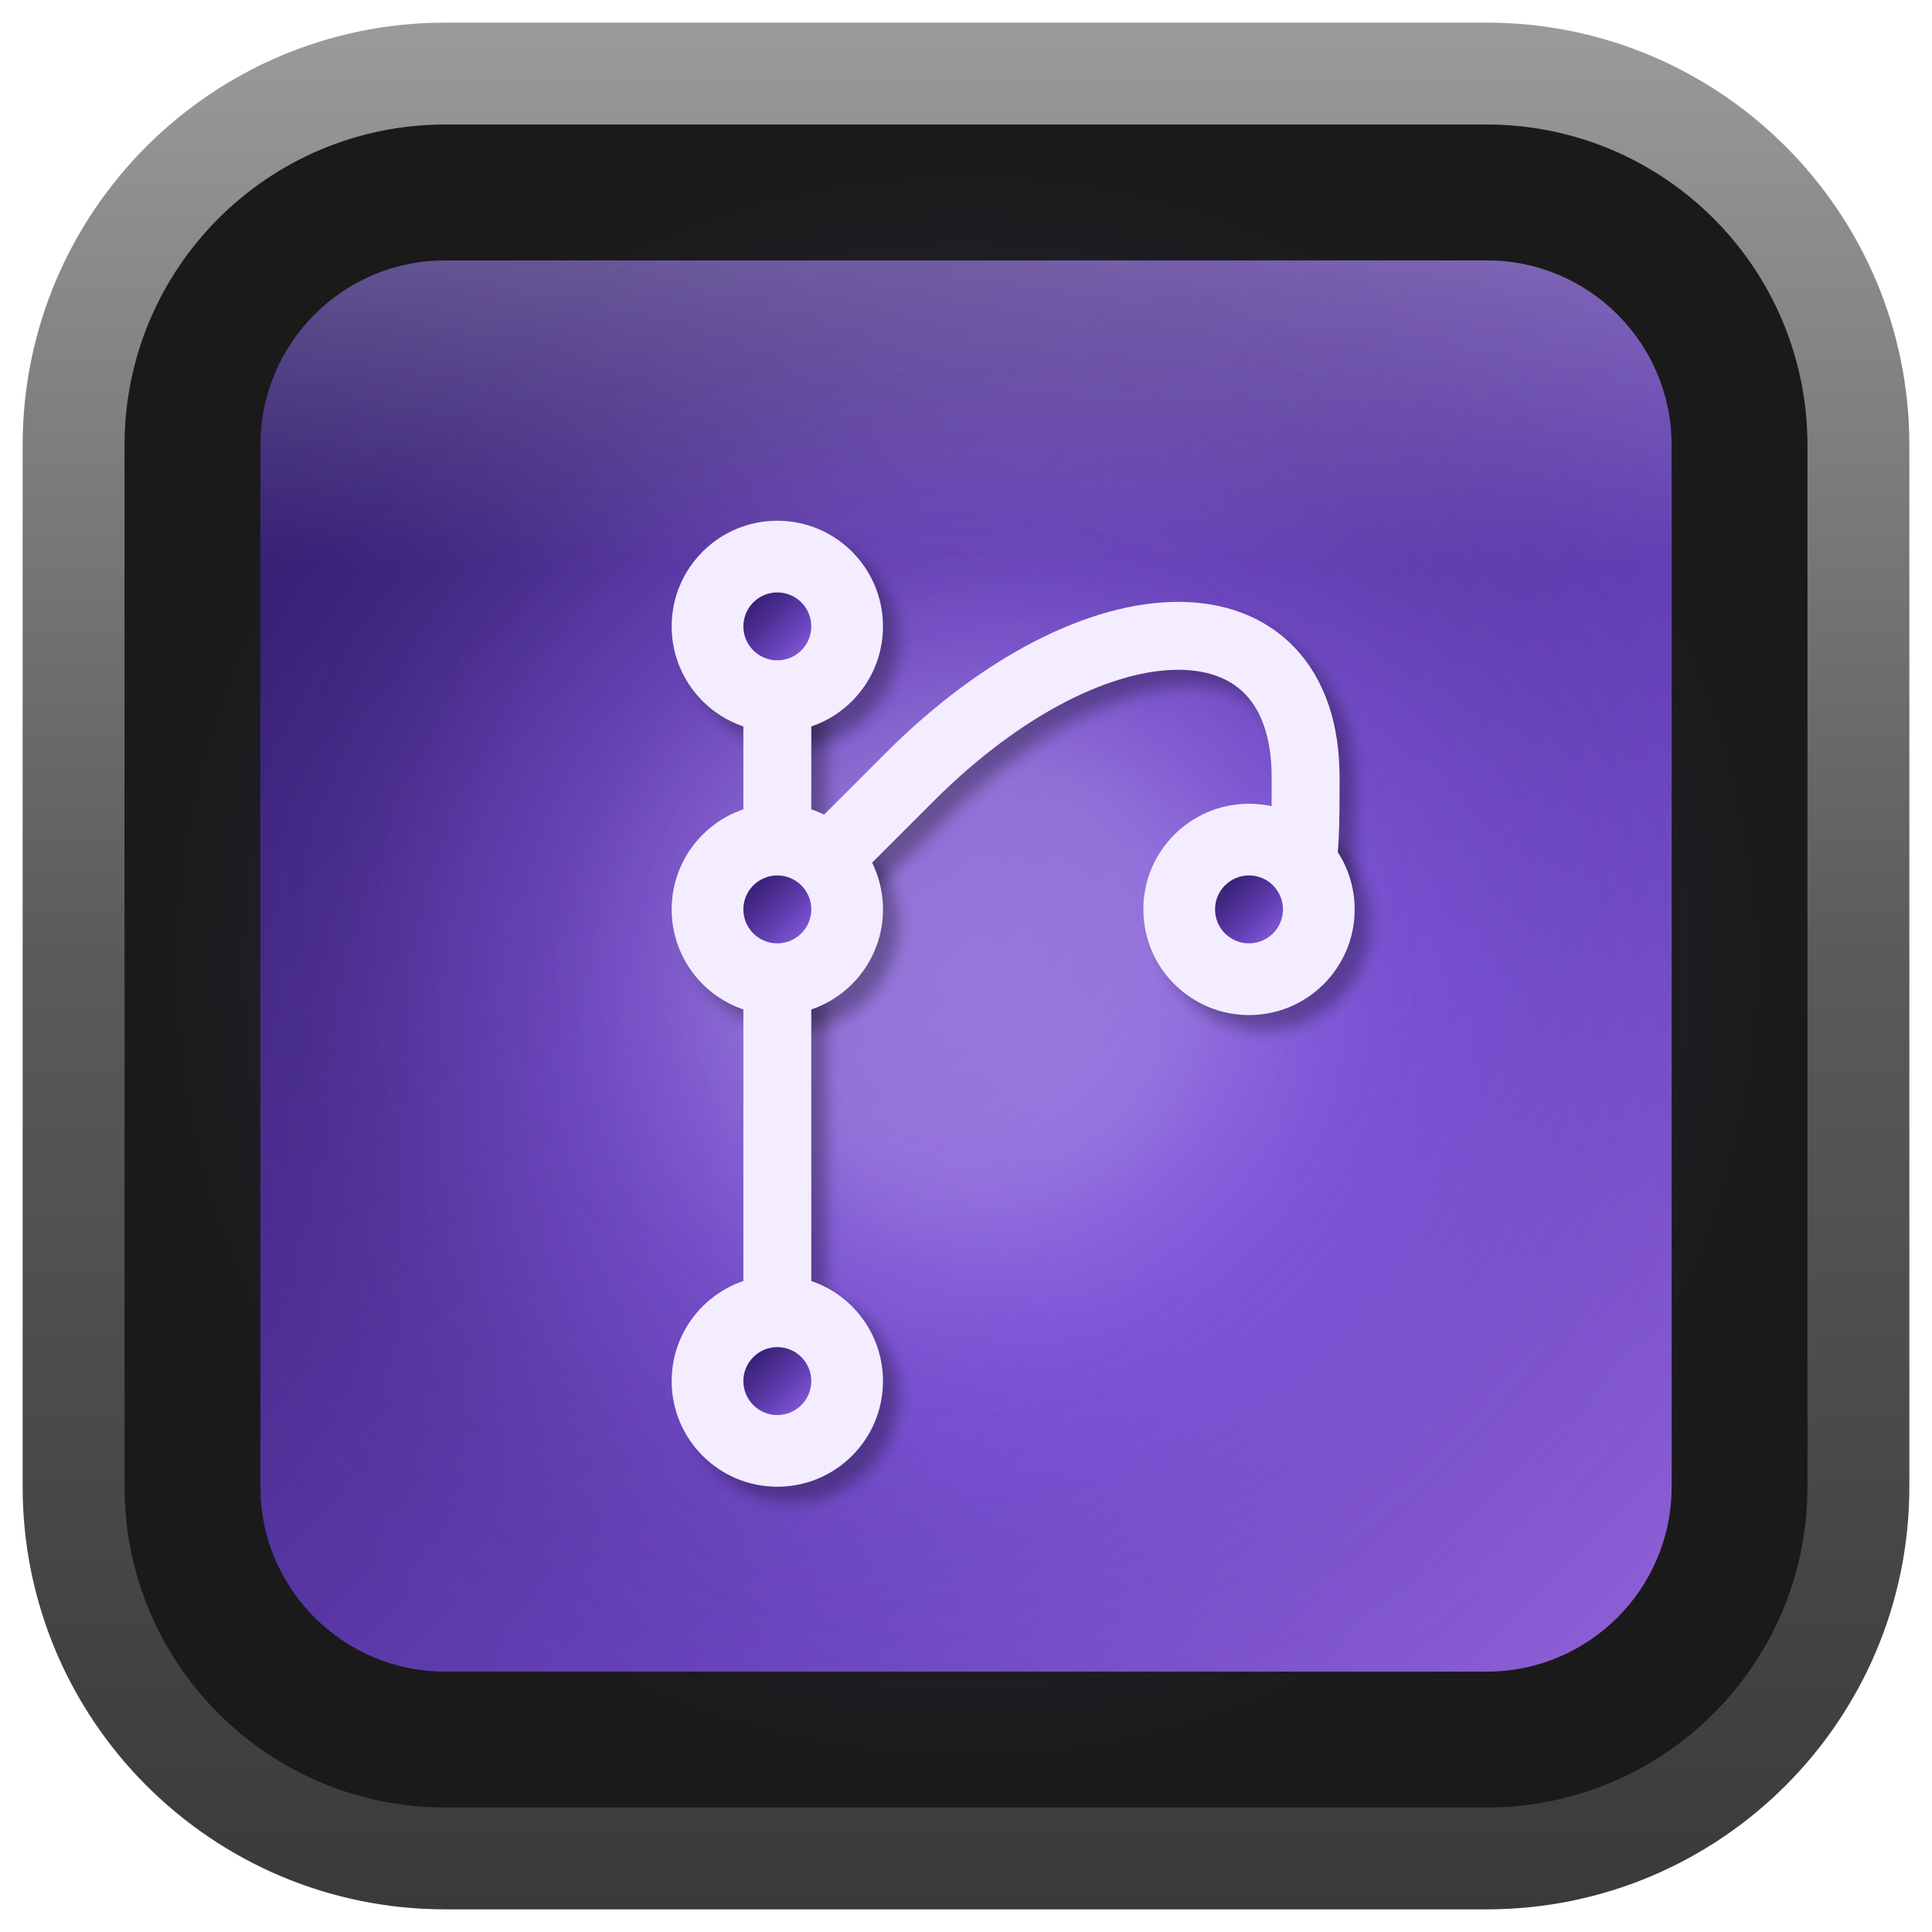
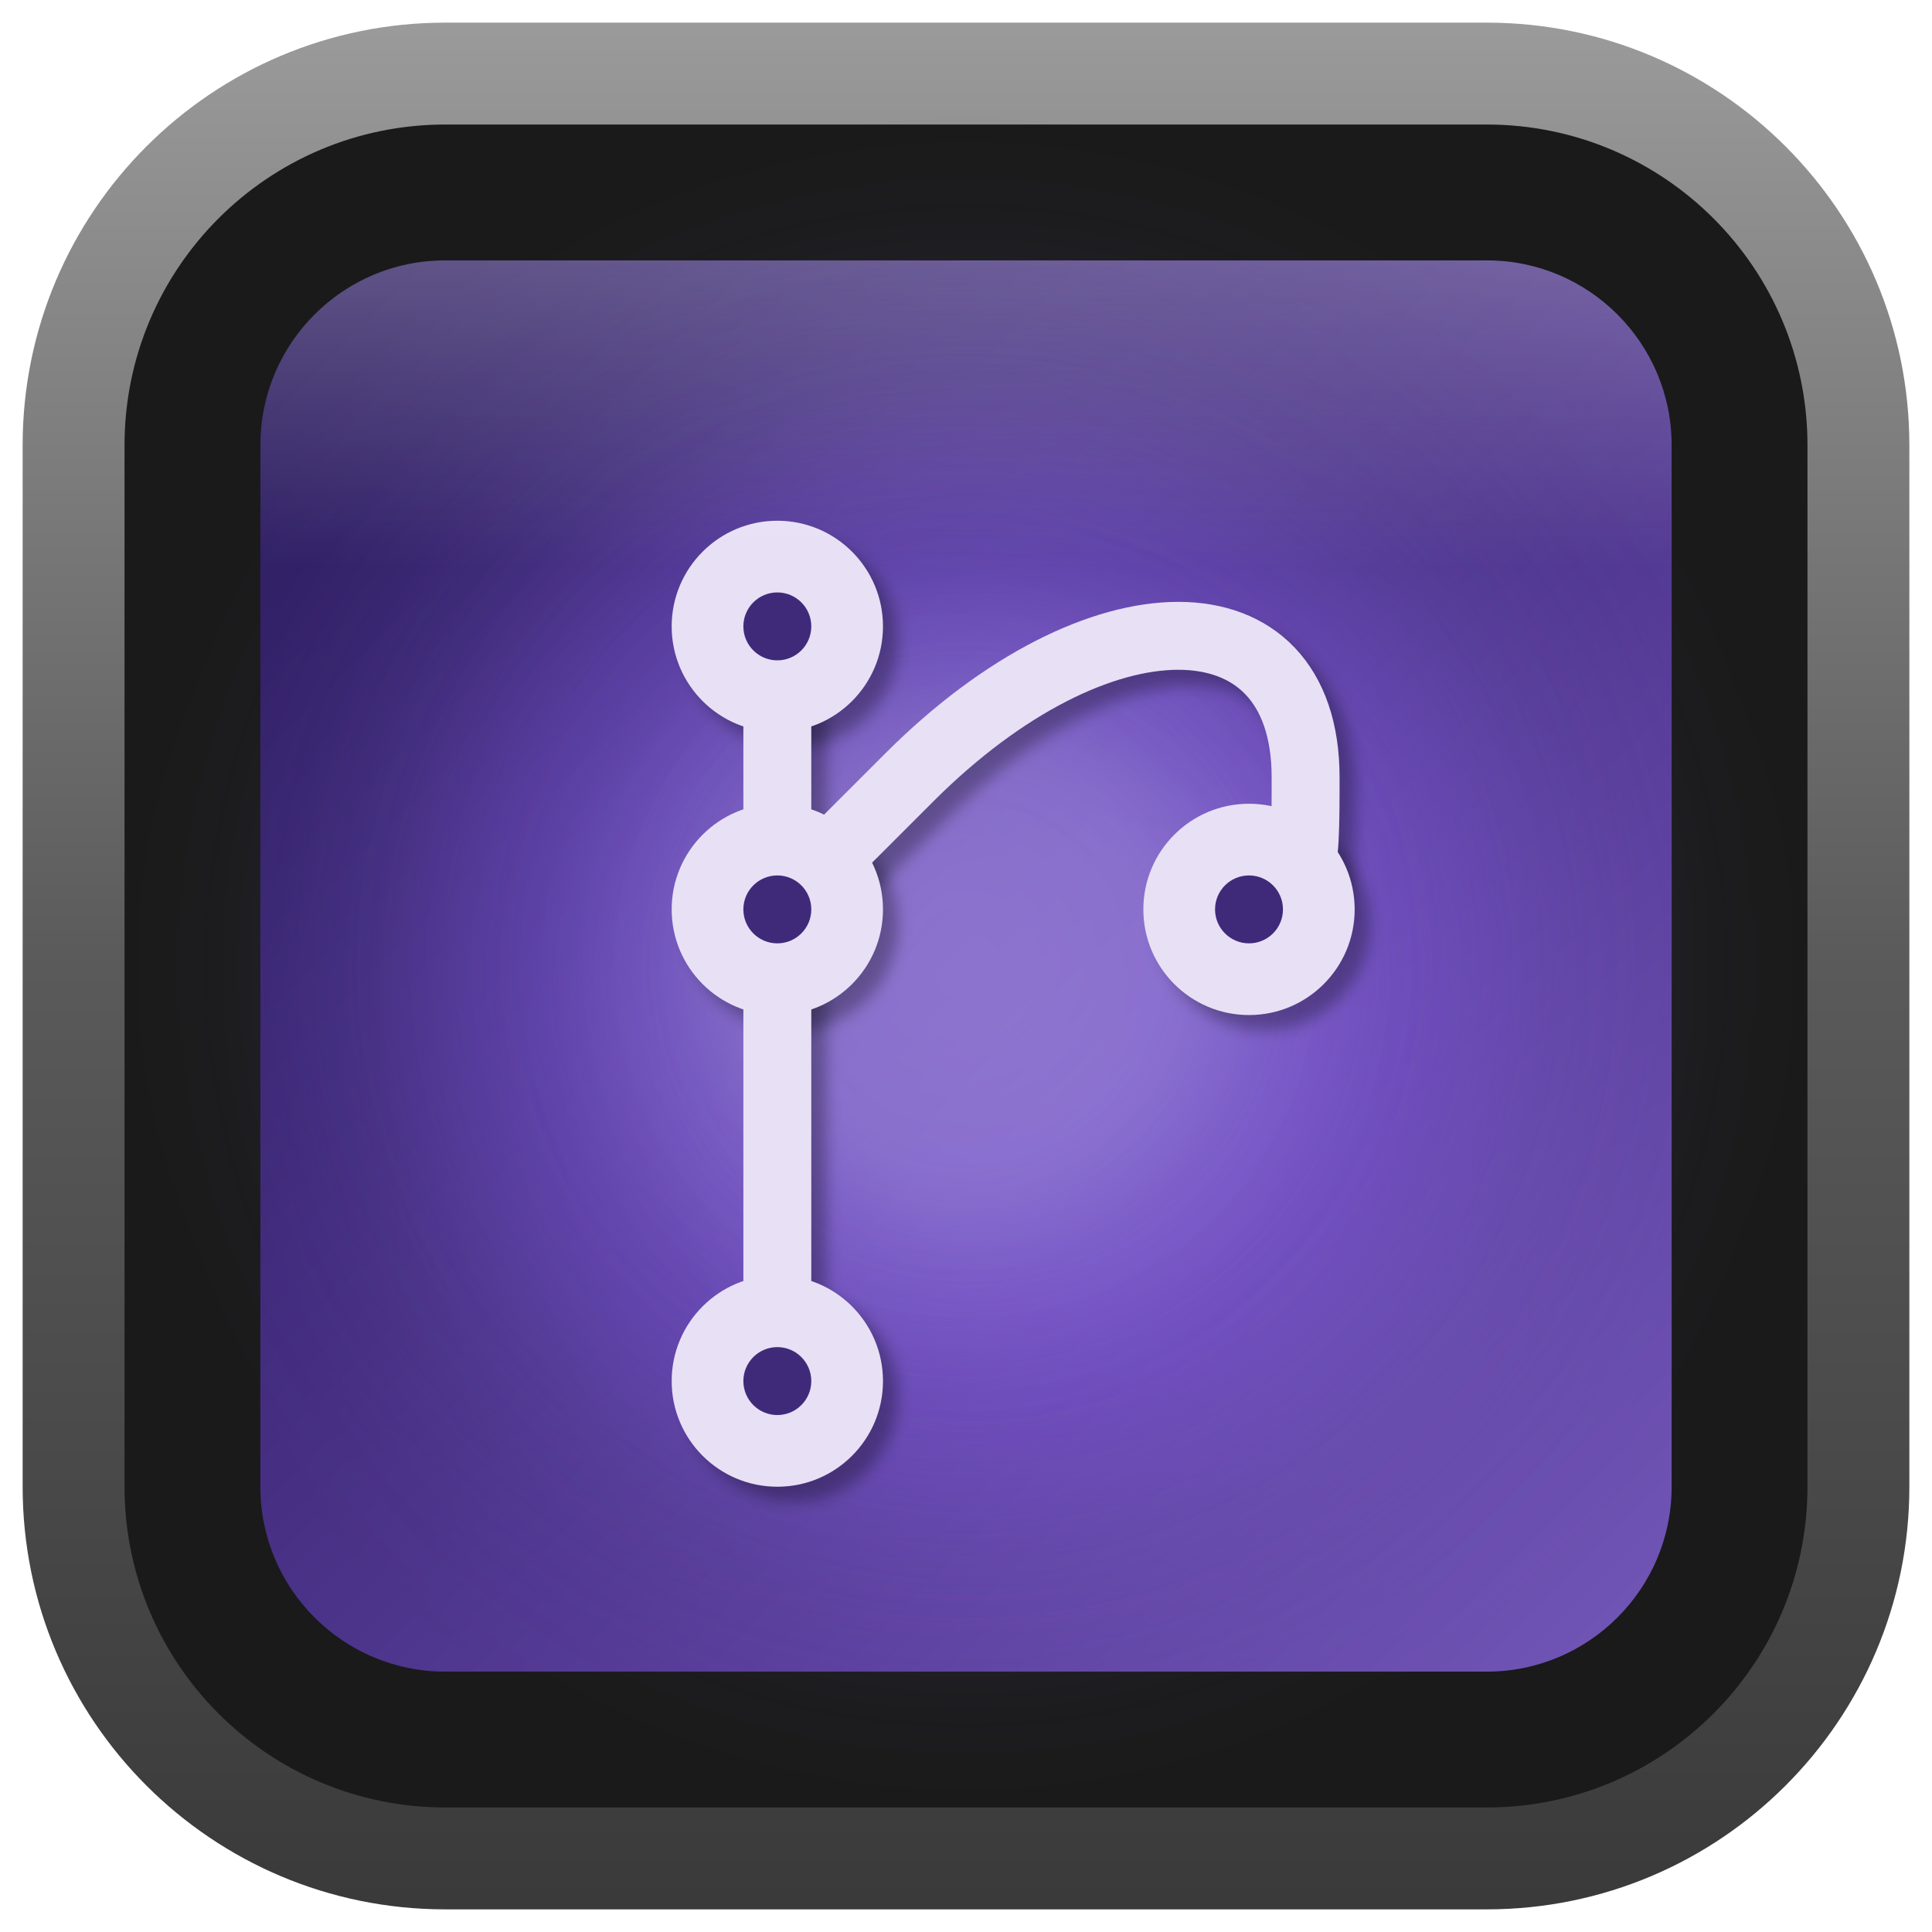
<svg xmlns="http://www.w3.org/2000/svg" width="512" height="512" viewBox="0 0 512 512">
  <defs>
    <linearGradient id="bgGradient" x1="0%" y1="0%" x2="100%" y2="100%">
-       <stop offset="0%" style="stop-color:#2d1b69;stop-opacity:1" />
-       <stop offset="35%" style="stop-color:#4a2c8e;stop-opacity:1" />
-       <stop offset="70%" style="stop-color:#6b46c1;stop-opacity:1" />
-       <stop offset="100%" style="stop-color:#9061d8;stop-opacity:1" />
+       <stop offset="0%" style="stop-color:#2A1B5C;stop-opacity:1" />
+       <stop offset="35%" style="stop-color:#3F2A7A;stop-opacity:1" />
+       <stop offset="70%" style="stop-color:#5B3F9D;stop-opacity:1" />
+       <stop offset="100%" style="stop-color:#7257B8;stop-opacity:1" />
    </linearGradient>
    <linearGradient id="outerBorderGradient" x1="0%" y1="0%" x2="0%" y2="100%">
      <stop offset="0%" style="stop-color:#9a9a9a;stop-opacity:1" />
      <stop offset="50%" style="stop-color:#5a5a5a;stop-opacity:1" />
      <stop offset="100%" style="stop-color:#3a3a3a;stop-opacity:1" />
    </linearGradient>
    <linearGradient id="highlight" x1="0%" y1="0%" x2="0%" y2="100%">
      <stop offset="0%" style="stop-color:#ffffff;stop-opacity:0.4" />
      <stop offset="100%" style="stop-color:#ffffff;stop-opacity:0" />
    </linearGradient>
    <radialGradient id="glowGradient" cx="50%" cy="50%" r="70%">
-       <stop offset="0%" style="stop-color:#f3edff;stop-opacity:0.6">
+       <stop offset="0%" style="stop-color:#E6DDFF;stop-opacity:0.6">
        <animate attributeName="stop-opacity" values="0.3;0.8;0.3" dur="3s" repeatCount="indefinite" />
      </stop>
-       <stop offset="40%" style="stop-color:#b084ff;stop-opacity:0.4">
+       <stop offset="40%" style="stop-color:#A78BFA;stop-opacity:0.4">
        <animate attributeName="stop-opacity" values="0.2;0.6;0.2" dur="3s" repeatCount="indefinite" />
      </stop>
-       <stop offset="100%" style="stop-color:#6b46c1;stop-opacity:0.1">
+       <stop offset="100%" style="stop-color:#6D59C7;stop-opacity:0.1">
        <animate attributeName="stop-opacity" values="0.05;0.3;0.05" dur="3s" repeatCount="indefinite" />
      </stop>
    </radialGradient>
    <clipPath id="clipInner">
      <rect x="69" y="69" width="374" height="374" rx="49" ry="49" />
    </clipPath>
    <filter id="ultraSoftGlow" x="-150%" y="-150%" width="400%" height="400%">
      <feGaussianBlur stdDeviation="25" result="ultraSoftBlur" />
    </filter>
    <filter id="softGlow" x="-100%" y="-100%" width="300%" height="300%">
      <feGaussianBlur stdDeviation="18" result="softBlur" />
    </filter>
    <filter id="mediumGlow" x="-50%" y="-50%" width="200%" height="200%">
      <feGaussianBlur stdDeviation="12" result="mediumBlur" />
    </filter>
  </defs>
  <rect x="6" y="6" width="500" height="500" rx="112" ry="112" fill="url(#outerBorderGradient)" />
  <rect x="33" y="33" width="446" height="446" rx="85" ry="85" fill="#1a1a1a" />
  <rect x="69" y="69" width="374" height="374" rx="49" ry="49" fill="url(#bgGradient)" />
  <g transform="translate(256, 256)">
    <circle cx="0" cy="0" r="180" fill="url(#glowGradient)" opacity="0.4" filter="url(#ultraSoftGlow)">
      <animateTransform attributeName="transform" type="scale" values="0.85;1.35;0.85" dur="5s" repeatCount="indefinite" />
      <animate attributeName="opacity" values="0.2;0.6;0.2" dur="5s" repeatCount="indefinite" />
    </circle>
-     <circle cx="0" cy="0" r="140" fill="#8b5cf6" opacity="0.25" filter="url(#softGlow)">
+     <circle cx="0" cy="0" r="140" fill="#8B5CF6" opacity="0.25" filter="url(#softGlow)">
      <animateTransform attributeName="transform" type="scale" values="0.9;1.25;0.9" dur="4s" repeatCount="indefinite" />
      <animate attributeName="opacity" values="0.15;0.4;0.15" dur="4s" repeatCount="indefinite" />
    </circle>
-     <circle cx="0" cy="0" r="100" fill="#b084ff" opacity="0.2" filter="url(#mediumGlow)">
+     <circle cx="0" cy="0" r="100" fill="#A78BFA" opacity="0.2" filter="url(#mediumGlow)">
      <animate attributeName="opacity" values="0.1;0.35;0.1" dur="3.5s" repeatCount="indefinite" />
      <animateTransform attributeName="transform" type="scale" values="0.85;1.15;0.85" dur="3.5s" repeatCount="indefinite" />
    </circle>
-     <circle cx="0" cy="0" r="70" fill="#f3edff" opacity="0.15" filter="url(#mediumGlow)">
+     <circle cx="0" cy="0" r="70" fill="#E6DDFF" opacity="0.15" filter="url(#mediumGlow)">
      <animate attributeName="opacity" values="0.08;0.25;0.08" dur="2.5s" repeatCount="indefinite" />
    </circle>
  </g>
  <g transform="translate(256, 256)">
    <g opacity="0.3" transform="translate(4, 4)" filter="blur(2px)">
      <line x1="-50" y1="-90" x2="-50" y2="110" stroke="#000000" stroke-width="18" stroke-linecap="round" />
      <path d="M -50,-15 L -15,-50 C 35,-100 90,-100 90,-50 C 90,-25 90,-15 75,-15" fill="none" stroke="#000000" stroke-width="18" stroke-linecap="round" />
    </g>
    <g opacity="0.3" transform="translate(4, 4)" filter="blur(2px)">
      <circle cx="-50" cy="-90" r="28" fill="#000000" />
      <circle cx="-50" cy="-15" r="28" fill="#000000" />
      <circle cx="-50" cy="110" r="28" fill="#000000" />
      <circle cx="75" cy="-15" r="28" fill="#000000" />
    </g>
-     <line x1="-50" y1="-90" x2="-50" y2="110" stroke="#f3edff" stroke-width="18" stroke-linecap="round" opacity="1" />
-     <path d="M -50,-15 L -15,-50 C 35,-100 90,-100 90,-50 C 90,-25 90,-15 75,-15" fill="none" stroke="#f3edff" stroke-width="18" stroke-linecap="round" opacity="1" />
-     <circle cx="-50" cy="-90" r="28" fill="#f3edff" opacity="1" />
-     <circle cx="-50" cy="-15" r="28" fill="#f3edff" opacity="1" />
-     <circle cx="-50" cy="110" r="28" fill="#f3edff" opacity="1" />
-     <circle cx="75" cy="-15" r="28" fill="#f3edff" opacity="1" />
-     <circle cx="-50" cy="-90" r="9" fill="url(#bgGradient)" />
-     <circle cx="-50" cy="-15" r="9" fill="url(#bgGradient)" />
-     <circle cx="-50" cy="110" r="9" fill="url(#bgGradient)" />
-     <circle cx="75" cy="-15" r="9" fill="url(#bgGradient)" />
+     <line x1="-50" y1="-90" x2="-50" y2="110" stroke="#E8E0F5" stroke-width="18" stroke-linecap="round" opacity="1" />
+     <path d="M -50,-15 L -15,-50 C 35,-100 90,-100 90,-50 C 90,-25 90,-15 75,-15" fill="none" stroke="#E8E0F5" stroke-width="18" stroke-linecap="round" opacity="1" />
+     <circle cx="-50" cy="-90" r="28" fill="#E8E0F5" opacity="1" />
+     <circle cx="-50" cy="-15" r="28" fill="#E8E0F5" opacity="1" />
+     <circle cx="-50" cy="110" r="28" fill="#E8E0F5" opacity="1" />
+     <circle cx="75" cy="-15" r="28" fill="#E8E0F5" opacity="1" />
+     <circle cx="-50" cy="-90" r="9" fill="#3F2A7A" />
+     <circle cx="-50" cy="-15" r="9" fill="#3F2A7A" />
+     <circle cx="-50" cy="110" r="9" fill="#3F2A7A" />
+     <circle cx="75" cy="-15" r="9" fill="#3F2A7A" />
  </g>
  <path d="M 118 69 L 394 69 Q 443 69 443 118 L 443 150 L 69 150 L 69 118 Q 69 69 118 69 Z" fill="url(#highlight)" opacity="0.6" clip-path="url(#clipInner)" />
</svg>
